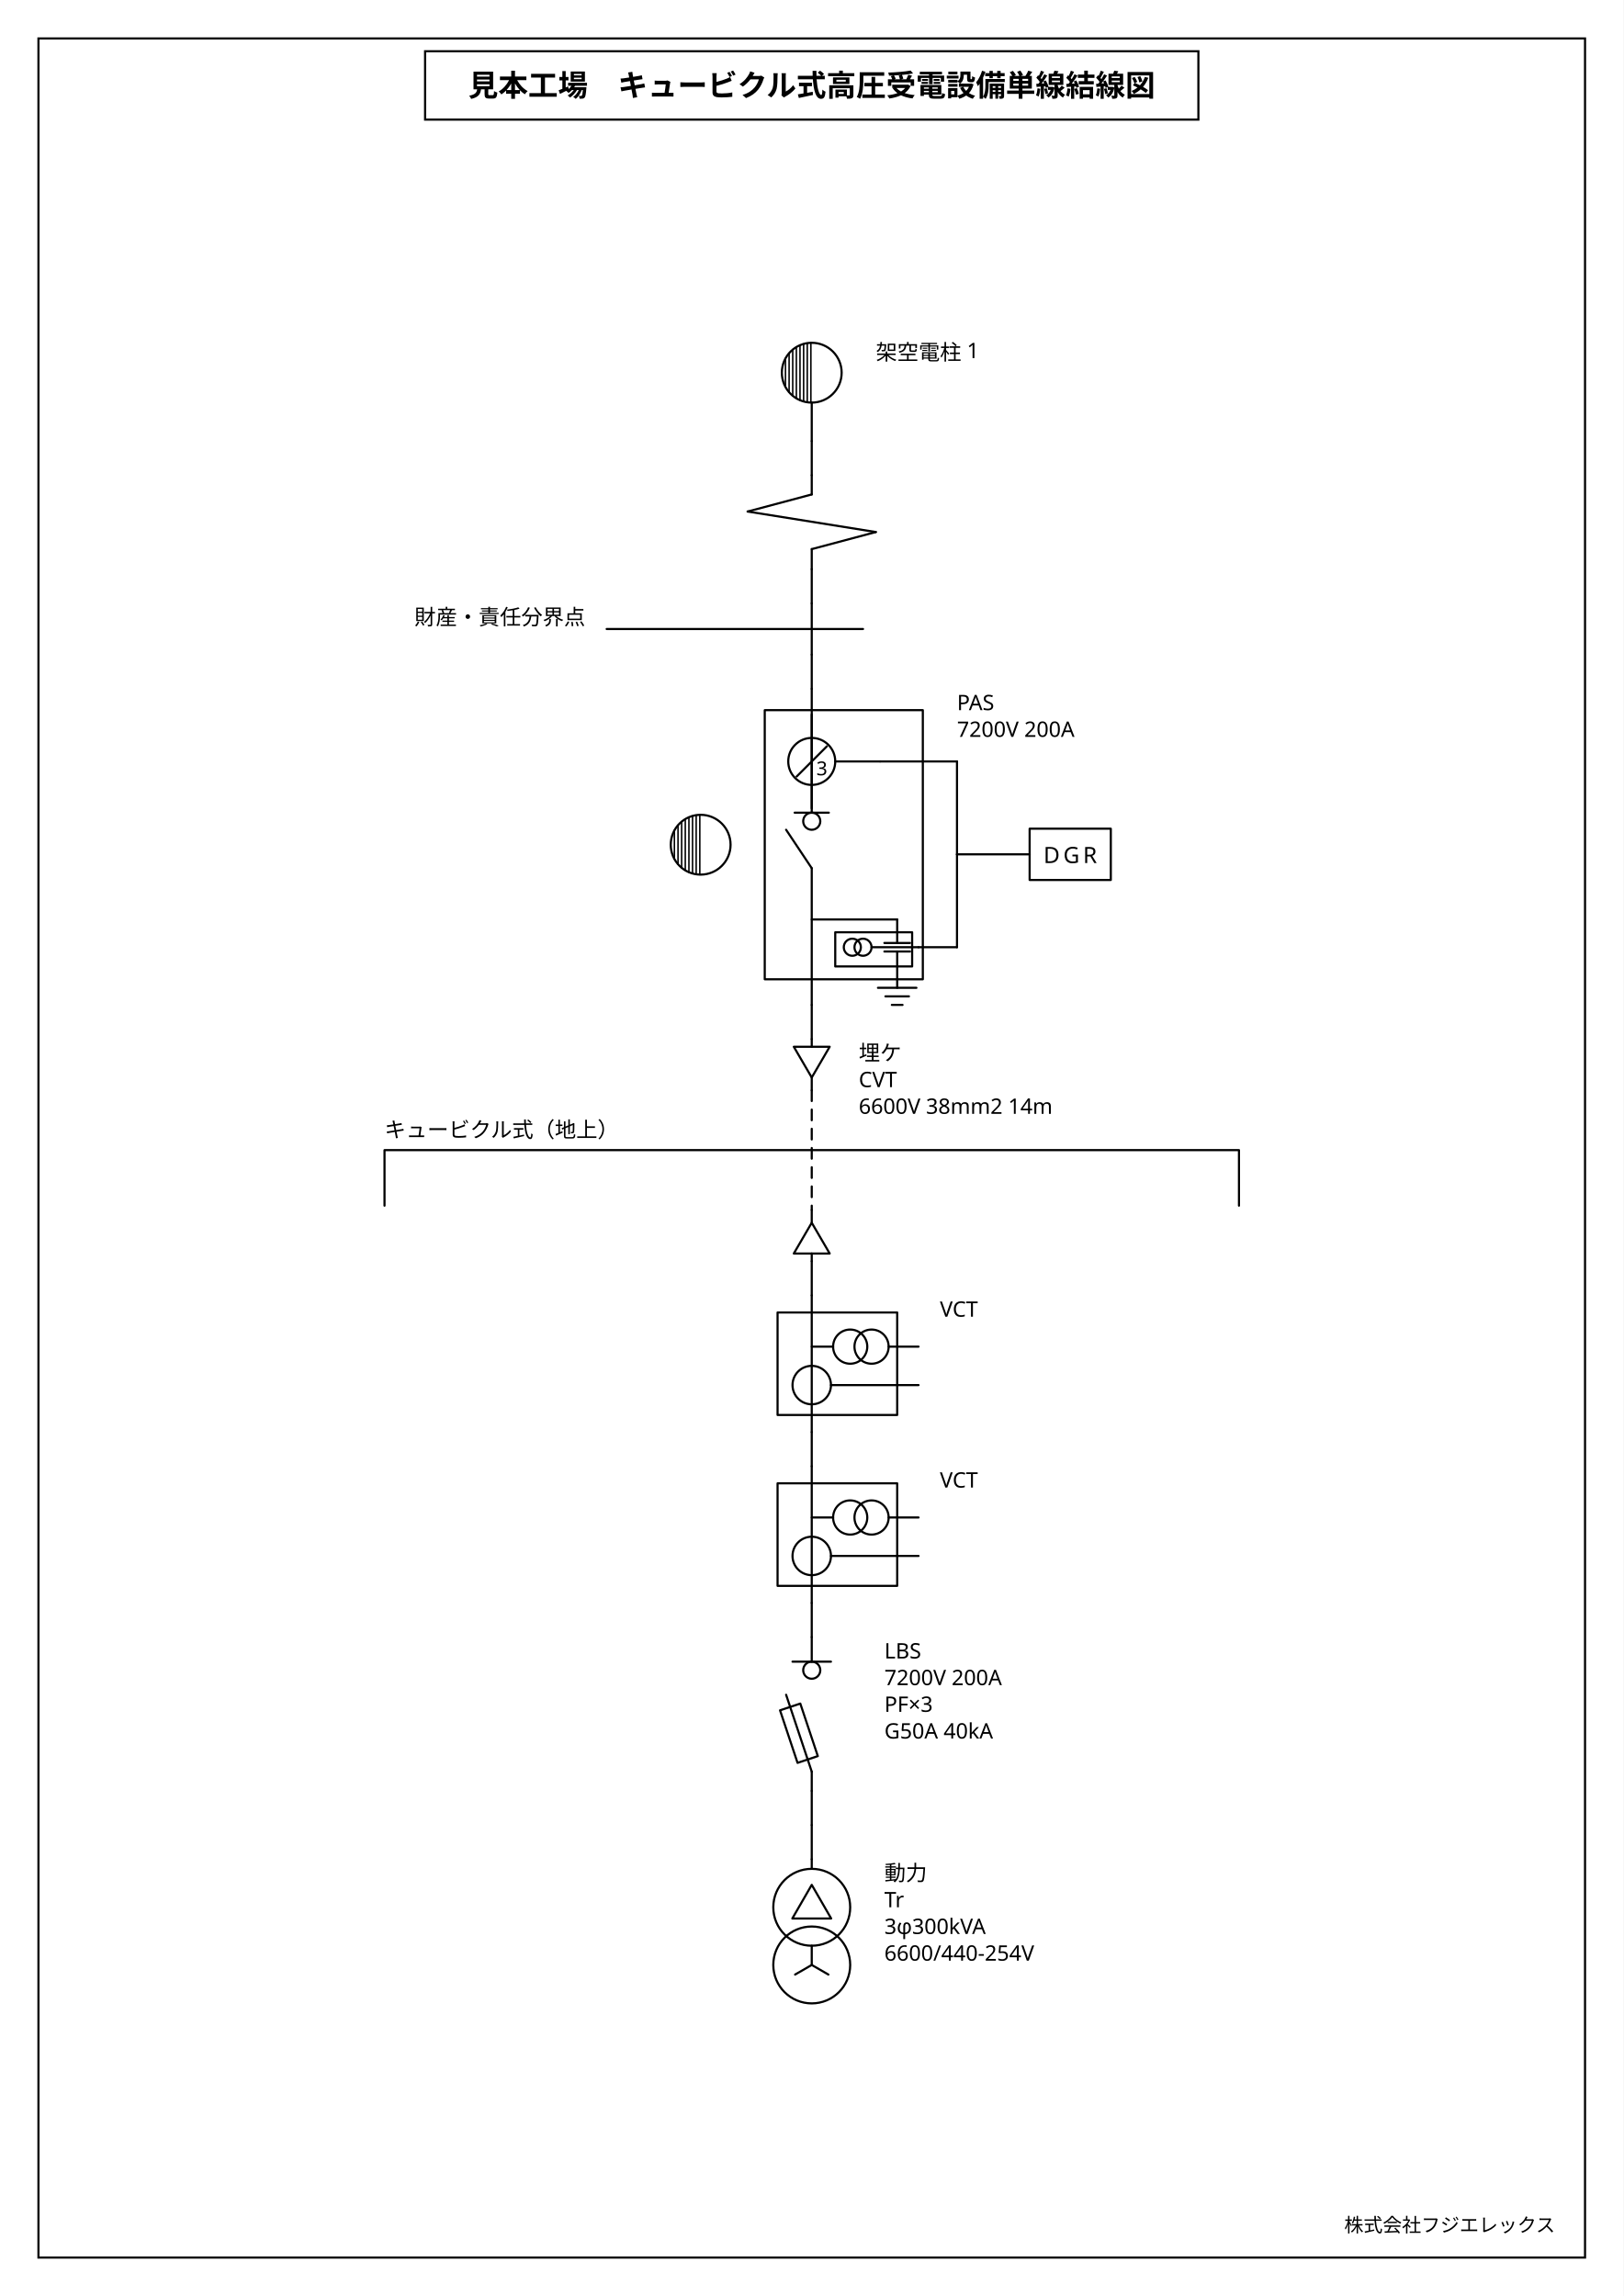
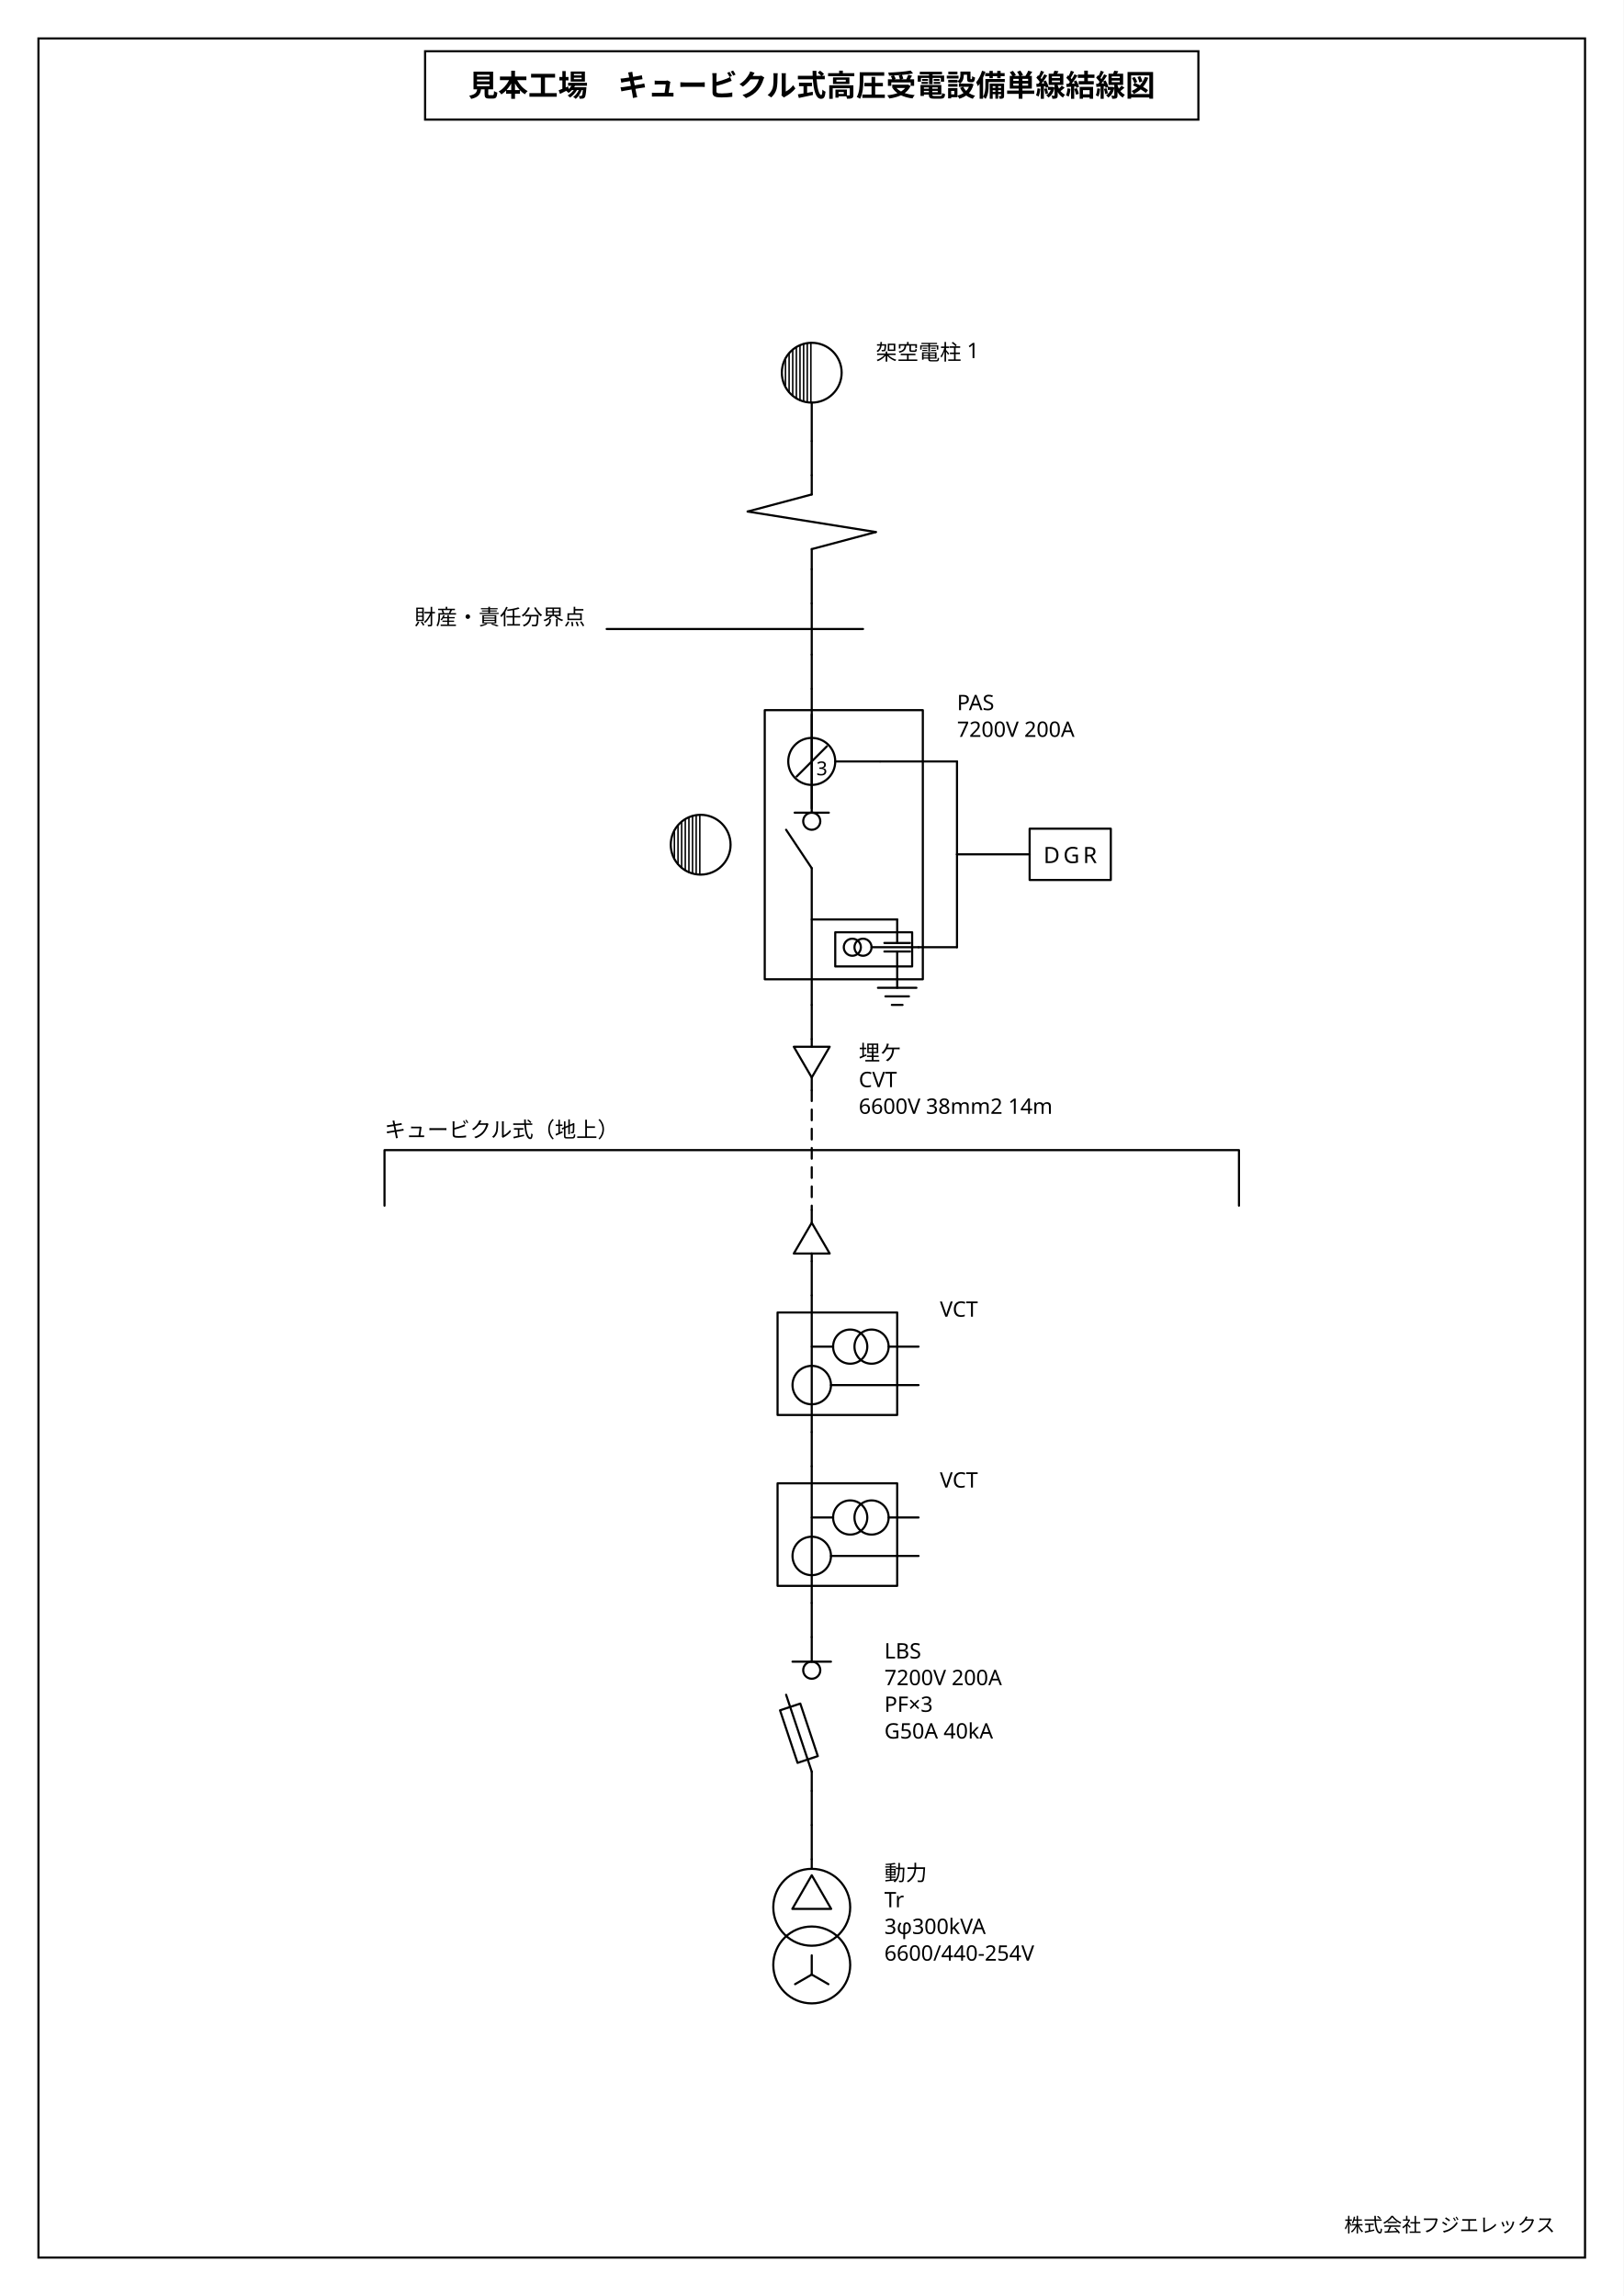
<svg xmlns="http://www.w3.org/2000/svg" viewBox="0 0 760 1075" width="760" height="1075">
  <rect x="0" y="0" width="760" height="1075" fill="#fff" />
  <g stroke="#000" fill="none">
    <rect x="18" y="18" width="724" height="1039" stroke-width="1" />
    <rect x="199" y="24" width="362" height="32" stroke-width="1" />
  </g>
  <text x="380" y="45" font-size="14" font-weight="700" text-anchor="middle" font-family="IPAGothic, 'IPAゴシック', 'Noto Sans JP', 'Hiragino Kaku Gothic ProN', 'Yu Gothic', sans-serif" fill="#000">見本工場　キュービクル式高圧受電設備単線結線図</text>
  <text x="728" y="1045" font-size="9" text-anchor="end" font-family="IPAGothic, 'IPAゴシック', 'Noto Sans JP', 'Hiragino Kaku Gothic ProN', 'Yu Gothic', sans-serif" fill="#000">株式会社フジエレックス</text>
  <g transform="translate(380 158.5) scale(1)">
    <g stroke="#000" fill="none" stroke-linecap="round" stroke-linejoin="round" color="#000">
      <path d="M -200 380 L 200 380 M -200 380 L -200 406 M 200 380 L 200 406" fill="none" stroke-width="1" />
      <text x="-200" y="374" font-size="10" font-family="IPAGothic, 'IPAゴシック', 'Noto Sans JP', 'Hiragino Kaku Gothic ProN', 'Yu Gothic', sans-serif" fill="currentColor" stroke="none">キュービクル式（地上）</text>
      <line x1="0" y1="48" x2="0" y2="64" stroke-width="1" />
      <line x1="0" y1="108" x2="0" y2="124" stroke-width="1" />
      <line x1="0" y1="148" x2="0" y2="164" stroke-width="1" />
      <line x1="0" y1="272" x2="40" y2="272" stroke-width="1" />
      <line x1="32" y1="198" x2="68" y2="198" stroke-width="1" />
      <line x1="68" y1="198" x2="68" y2="241.5" stroke-width="1" />
      <line x1="50" y1="285" x2="68" y2="285" stroke-width="1" />
      <line x1="68" y1="285" x2="68" y2="241.5" stroke-width="1" />
      <line x1="68" y1="241.5" x2="102" y2="241.5" stroke-width="1" />
      <line x1="0" y1="312" x2="0" y2="328" stroke-width="1" />
      <line x1="0" y1="352" x2="0" y2="408" stroke-width="1" stroke-dasharray="5 4" />
      <line x1="0" y1="432" x2="0" y2="448" stroke-width="1" />
      <line x1="0" y1="512" x2="0" y2="528" stroke-width="1" />
      <line x1="0" y1="592" x2="0" y2="608" stroke-width="1" />
      <line x1="0" y1="680" x2="0" y2="696" stroke-width="1" />
      <line x1="0" y1="696" x2="0" y2="712" stroke-width="1" />
      <g transform="translate(-16 0)">
        <circle cx="16" cy="16" r="14" fill="none" stroke-width="1" />
        <line x1="3.7" y1="9.313" x2="3.7" y2="22.687" stroke-width="0.7" />
        <line x1="5.4" y1="6.855" x2="5.4" y2="25.145" stroke-width="0.7" />
        <line x1="7.1" y1="5.193" x2="7.1" y2="26.807" stroke-width="0.7" />
        <line x1="8.8" y1="3.993" x2="8.8" y2="28.007" stroke-width="0.7" />
        <line x1="10.5" y1="3.126" x2="10.5" y2="28.874" stroke-width="0.7" />
        <line x1="12.2" y1="2.526" x2="12.2" y2="29.474" stroke-width="0.7" />
        <line x1="13.9" y1="2.158" x2="13.9" y2="29.842" stroke-width="0.7" />
        <line x1="15.6" y1="2.006" x2="15.6" y2="29.994" stroke-width="0.7" />
        <line x1="16" y1="30" x2="16" y2="48" stroke-width="1" />
      </g>
      <text x="30" y="10" font-size="10" text-anchor="start" font-family="IPAGothic, 'IPAゴシック', 'Noto Sans JP', 'Hiragino Kaku Gothic ProN', 'Yu Gothic', sans-serif" fill="currentColor" stroke="none">
        <tspan x="30" dy="0">架空電柱 1</tspan>
      </text>
      <g transform="translate(-30 64)">
        <line x1="30" y1="0" x2="30" y2="9" stroke-width="1" />
        <line x1="30" y1="9" x2="0" y2="17" stroke-width="1" />
        <line x1="0" y1="17" x2="60" y2="26.6" stroke-width="1" />
        <line x1="60" y1="26.6" x2="30" y2="34.6" stroke-width="1" />
        <line x1="30" y1="34.6" x2="30" y2="44" stroke-width="1" />
      </g>
      <g transform="translate(-96 124)">
        <line x1="96" y1="0" x2="96" y2="24" stroke-width="1" />
        <line x1="0" y1="12" x2="120" y2="12" stroke-width="1" />
      </g>
      <text x="-106" y="134" font-size="10" text-anchor="end" font-family="IPAGothic, 'IPAゴシック', 'Noto Sans JP', 'Hiragino Kaku Gothic ProN', 'Yu Gothic', sans-serif" fill="currentColor" stroke="none">
        <tspan x="-106" dy="0">財産・責任分界点</tspan>
      </text>
      <g transform="translate(-28 164)">
        <line x1="28" y1="0" x2="28" y2="10" stroke-width="1" />
        <rect x="6" y="10" width="74" height="126" fill="none" stroke-width="1" />
        <line x1="28" y1="10" x2="28" y2="58" stroke-width="1" />
        <line x1="20" y1="58" x2="36" y2="58" stroke-width="1" />
        <circle cx="28" cy="62" r="4" fill="none" stroke-width="1" />
        <line x1="28" y1="84" x2="16" y2="66" stroke-width="1" />
        <line x1="28" y1="84" x2="28" y2="148" stroke-width="1" />
      </g>
      <text x="68" y="174" font-size="10" text-anchor="start" font-family="IPAGothic, 'IPAゴシック', 'Noto Sans JP', 'Hiragino Kaku Gothic ProN', 'Yu Gothic', sans-serif" fill="currentColor" stroke="none">
        <tspan x="68" dy="0">PAS</tspan>
        <tspan x="68" dy="12.5">7200V 200A</tspan>
      </text>
      <g transform="translate(-68 221)">
        <circle cx="16" cy="16" r="14" fill="none" stroke-width="1" />
        <line x1="3.7" y1="9.313" x2="3.7" y2="22.687" stroke-width="0.7" />
        <line x1="5.4" y1="6.855" x2="5.4" y2="25.145" stroke-width="0.7" />
        <line x1="7.1" y1="5.193" x2="7.1" y2="26.807" stroke-width="0.7" />
        <line x1="8.8" y1="3.993" x2="8.8" y2="28.007" stroke-width="0.7" />
        <line x1="10.5" y1="3.126" x2="10.5" y2="28.874" stroke-width="0.7" />
        <line x1="12.2" y1="2.526" x2="12.2" y2="29.474" stroke-width="0.7" />
        <line x1="13.9" y1="2.158" x2="13.9" y2="29.842" stroke-width="0.7" />
        <line x1="15.6" y1="2.006" x2="15.6" y2="29.994" stroke-width="0.7" />
      </g>
      <g transform="translate(-20 176)">
        <line x1="20" y1="0" x2="20" y2="44" stroke-width="1" />
        <circle cx="20" cy="22" r="11" fill="none" stroke-width="1" />
        <line x1="12.929" y1="29.071" x2="27.071" y2="14.929" stroke-width="1" />
        <text x="24.75" y="25" font-size="9" text-anchor="middle" dominant-baseline="central" font-family="IPAGothic, 'IPAゴシック', 'Noto Sans JP', 'Hiragino Kaku Gothic ProN', 'Yu Gothic', sans-serif" fill="currentColor" stroke="none">3</text>
        <line x1="31" y1="22" x2="52" y2="22" stroke-width="1" />
      </g>
      <g transform="translate(10 272)">
        <line x1="30" y1="0" x2="30" y2="11" stroke-width="1" />
        <rect x="1" y="6" width="36" height="16" fill="none" stroke-width="1" />
        <line x1="24" y1="11" x2="36" y2="11" stroke-width="1" />
        <line x1="24" y1="15" x2="36" y2="15" stroke-width="1" />
        <line x1="30" y1="15" x2="30" y2="32" stroke-width="1" />
        <line x1="21" y1="32" x2="39" y2="32" stroke-width="1" />
        <line x1="24.5" y1="36" x2="35.5" y2="36" stroke-width="1" />
        <line x1="27.5" y1="40" x2="32.5" y2="40" stroke-width="1" />
        <line x1="18" y1="13" x2="40" y2="13" stroke-width="1" />
        <circle cx="9" cy="13" r="4" fill="none" stroke-width="1" />
        <circle cx="14" cy="13" r="4" fill="none" stroke-width="1" />
      </g>
      <g transform="translate(102 229.5)">
        <rect x="0" y="0" width="38" height="24" fill="none" stroke-width="1" />
        <text x="19" y="12" font-size="10.5" text-anchor="middle" dominant-baseline="central" font-family="IPAGothic, 'IPAゴシック', 'Noto Sans JP', 'Hiragino Kaku Gothic ProN', 'Yu Gothic', sans-serif" letter-spacing="1.6" fill="currentColor" stroke="none">DGR</text>
      </g>
      <g transform="translate(-12 328)">
        <line x1="12" y1="0" x2="12" y2="3.6" stroke-width="1" />
        <polygon points="3.6,3.6 20.4,3.6 12,18" fill="none" stroke-width="1" />
        <line x1="12" y1="18" x2="12" y2="24" stroke-width="1" />
      </g>
      <text x="22" y="338" font-size="10" text-anchor="start" font-family="IPAGothic, 'IPAゴシック', 'Noto Sans JP', 'Hiragino Kaku Gothic ProN', 'Yu Gothic', sans-serif" fill="currentColor" stroke="none">
        <tspan x="22" dy="0">埋ケ</tspan>
        <tspan x="22" dy="12.5">CVT</tspan>
        <tspan x="22" dy="12.5">6600V 38mm2 14m</tspan>
      </text>
      <g transform="translate(-12 408) rotate(180 12 12)">
        <line x1="12" y1="0" x2="12" y2="3.6" stroke-width="1" />
        <polygon points="3.6,3.6 20.4,3.6 12,18" fill="none" stroke-width="1" />
        <line x1="12" y1="18" x2="12" y2="24" stroke-width="1" />
      </g>
      <g transform="translate(-22 448)">
        <line x1="22" y1="0" x2="22" y2="64" stroke-width="1" />
        <rect x="6" y="8" width="56" height="48" fill="none" stroke-width="1" />
        <line x1="22" y1="24" x2="32" y2="24" stroke-width="1" />
        <circle cx="40" cy="24" r="8" fill="none" stroke-width="1" />
        <circle cx="50" cy="24" r="8" fill="none" stroke-width="1" />
        <line x1="58" y1="24" x2="72" y2="24" stroke-width="1" />
        <circle cx="22" cy="42" r="9" fill="none" stroke-width="1" />
        <line x1="31" y1="42" x2="72" y2="42" stroke-width="1" />
      </g>
      <text x="60" y="458" font-size="10" text-anchor="start" font-family="IPAGothic, 'IPAゴシック', 'Noto Sans JP', 'Hiragino Kaku Gothic ProN', 'Yu Gothic', sans-serif" fill="currentColor" stroke="none">
        <tspan x="60" dy="0">VCT</tspan>
      </text>
      <g transform="translate(-22 528)">
        <line x1="22" y1="0" x2="22" y2="64" stroke-width="1" />
        <rect x="6" y="8" width="56" height="48" fill="none" stroke-width="1" />
        <line x1="22" y1="24" x2="32" y2="24" stroke-width="1" />
        <circle cx="40" cy="24" r="8" fill="none" stroke-width="1" />
        <circle cx="50" cy="24" r="8" fill="none" stroke-width="1" />
        <line x1="58" y1="24" x2="72" y2="24" stroke-width="1" />
        <circle cx="22" cy="42" r="9" fill="none" stroke-width="1" />
        <line x1="31" y1="42" x2="72" y2="42" stroke-width="1" />
      </g>
      <text x="60" y="538" font-size="10" text-anchor="start" font-family="IPAGothic, 'IPAゴシック', 'Noto Sans JP', 'Hiragino Kaku Gothic ProN', 'Yu Gothic', sans-serif" fill="currentColor" stroke="none">
        <tspan x="60" dy="0">VCT</tspan>
      </text>
      <g transform="translate(-24 608)">
        <line x1="24" y1="0" x2="24" y2="11.5" stroke-width="1" />
        <line x1="15" y1="11.5" x2="33" y2="11.5" stroke-width="1" />
        <circle cx="24" cy="15.5" r="4" fill="none" stroke-width="1" />
        <line x1="24" y1="63" x2="12" y2="27" stroke-width="1" />
        <polygon points="26.843,55.719 18.643,31.119 9.157,34.281 17.357,58.881" fill="none" stroke-width="1" />
        <line x1="24" y1="63" x2="24" y2="72" stroke-width="1" />
      </g>
      <text x="34" y="618" font-size="10" text-anchor="start" font-family="IPAGothic, 'IPAゴシック', 'Noto Sans JP', 'Hiragino Kaku Gothic ProN', 'Yu Gothic', sans-serif" fill="currentColor" stroke="none">
        <tspan x="34" dy="0">LBS</tspan>
        <tspan x="34" dy="12.5">7200V 200A</tspan>
        <tspan x="34" dy="12.5">PF×3</tspan>
        <tspan x="34" dy="12.5">G50A 40kA</tspan>
      </text>
      <g transform="translate(-24 712)">
        <line x1="24" y1="0" x2="24" y2="4.5" stroke-width="1" />
        <circle cx="24" cy="22.5" r="18" fill="none" stroke-width="1" />
        <circle cx="24" cy="49.5" r="18" fill="none" stroke-width="1" />
-         <polygon points="24,12 33.093,27.75 14.907,27.75" fill="none" stroke-width="1" />
-         <line x1="24" y1="49.5" x2="24" y2="40.5" stroke-width="1" />
-         <line x1="24" y1="49.5" x2="31.794" y2="54" stroke-width="1" />
-         <line x1="24" y1="49.5" x2="16.206" y2="54" stroke-width="1" />
+         <polygon points="24,7.5 33.093,23.25 14.907,23.25" fill="none" stroke-width="1" />
+         <line x1="24" y1="54" x2="24" y2="45" stroke-width="1" />
+         <line x1="24" y1="54" x2="31.794" y2="58.5" stroke-width="1" />
+         <line x1="24" y1="54" x2="16.206" y2="58.5" stroke-width="1" />
      </g>
      <text x="34" y="722" font-size="10" text-anchor="start" font-family="IPAGothic, 'IPAゴシック', 'Noto Sans JP', 'Hiragino Kaku Gothic ProN', 'Yu Gothic', sans-serif" fill="currentColor" stroke="none">
        <tspan x="34" dy="0">動力</tspan>
        <tspan x="34" dy="12.5">Tr</tspan>
        <tspan x="34" dy="12.5">3φ300kVA</tspan>
        <tspan x="34" dy="12.5">6600/440-254V</tspan>
      </text>
    </g>
  </g>
</svg>
